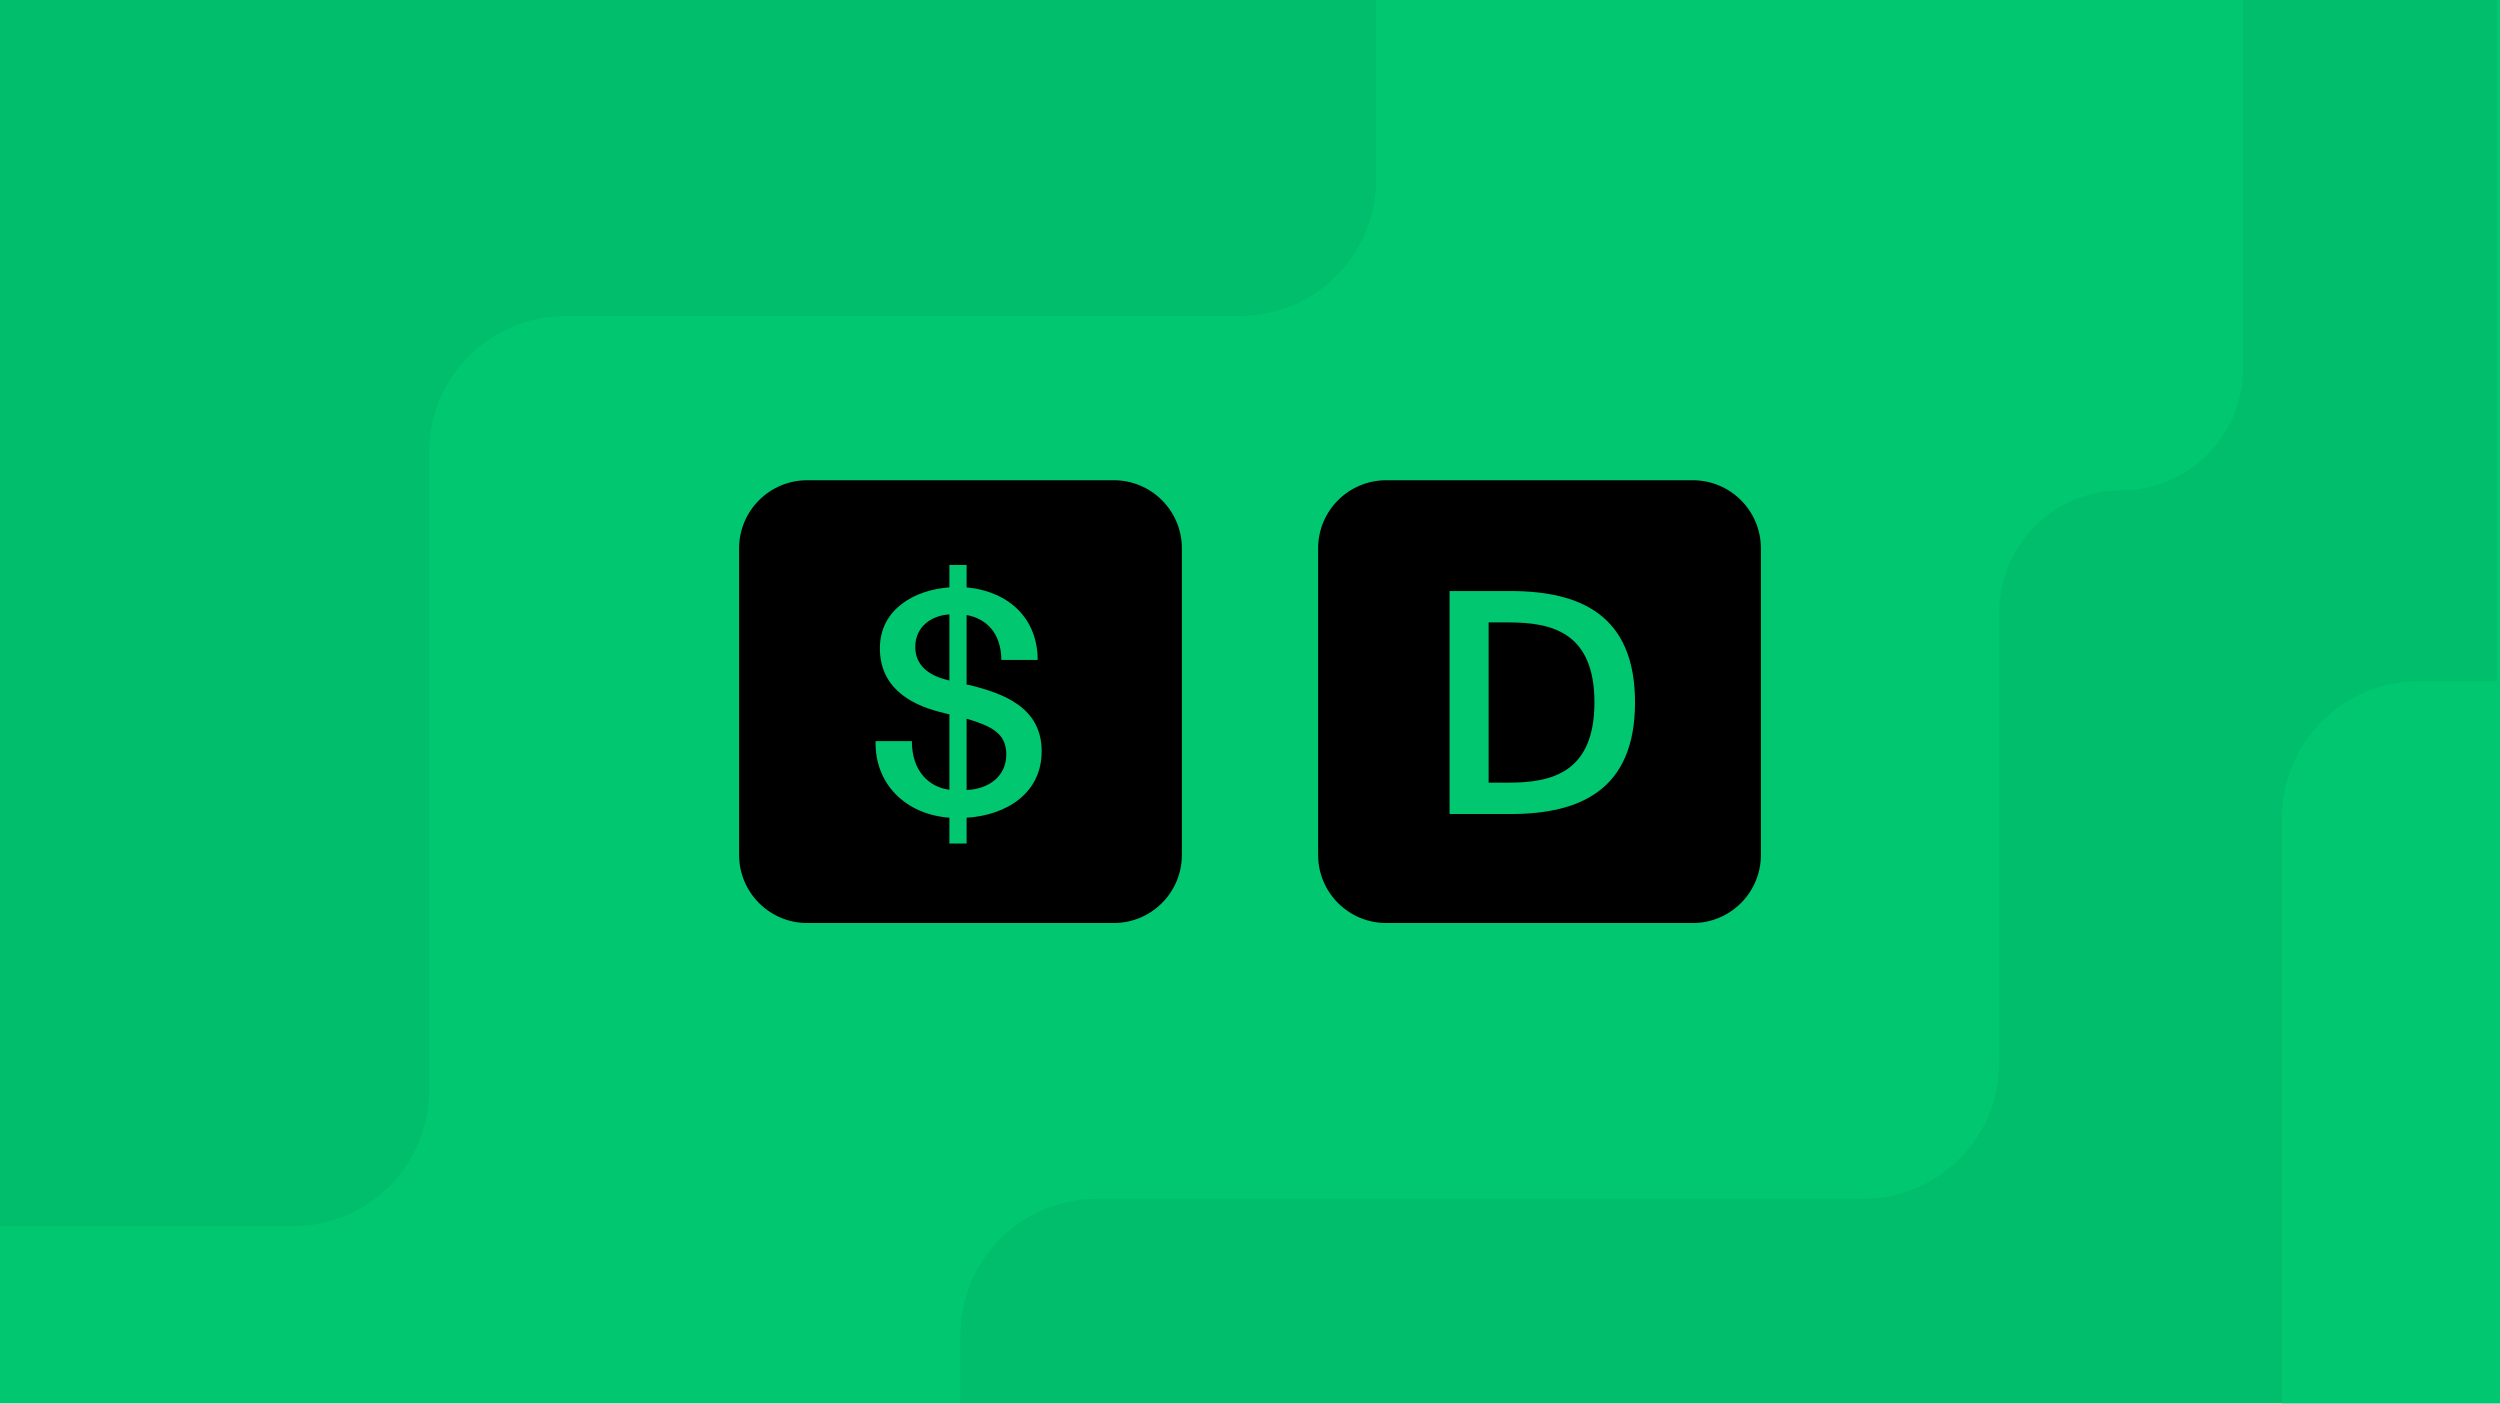
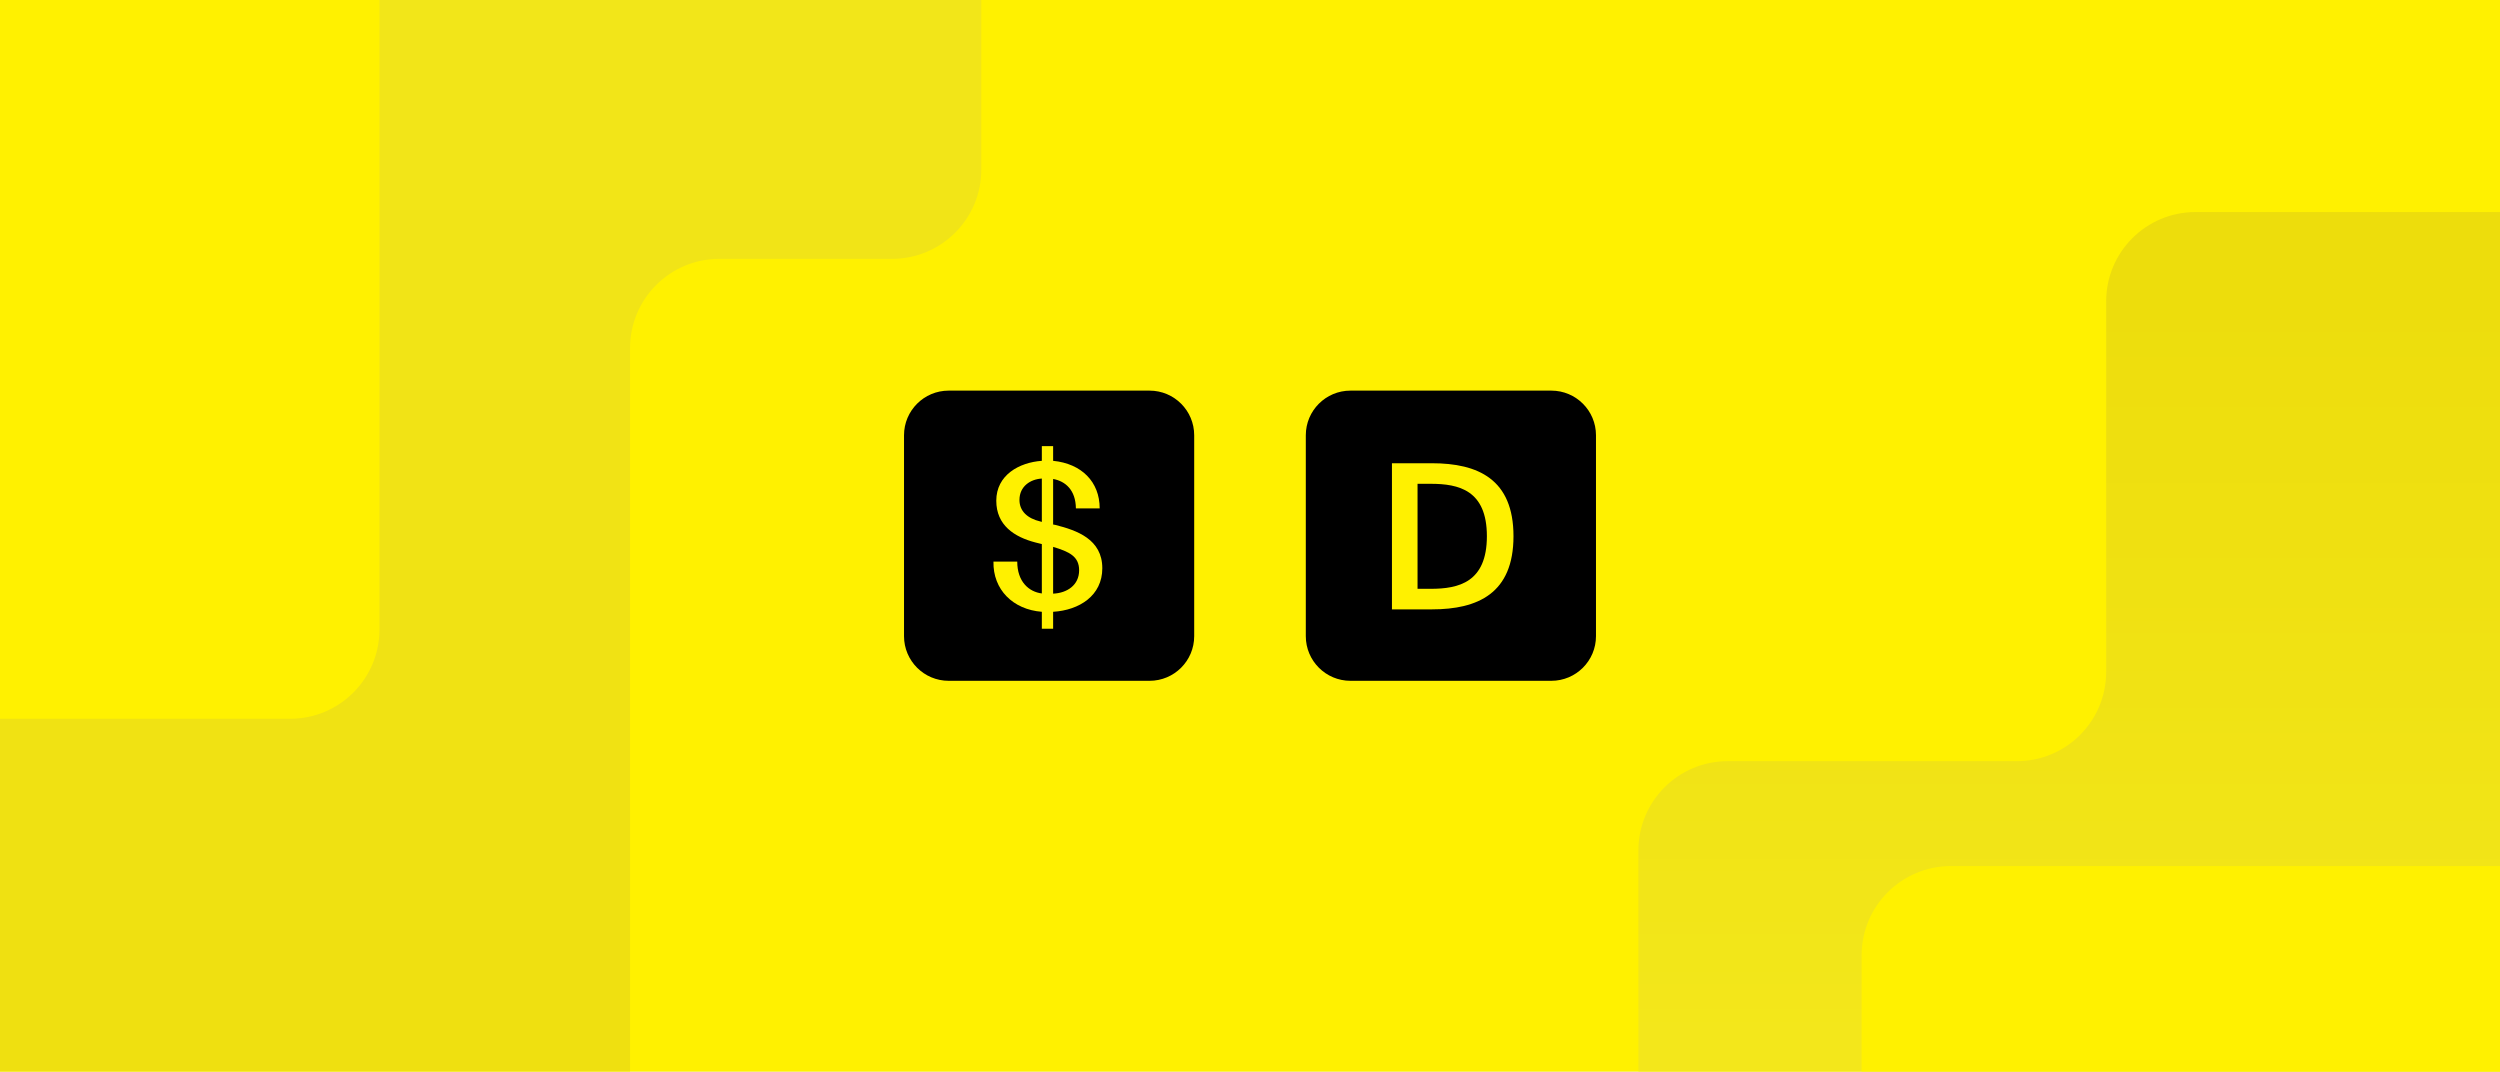
- <svg xmlns="http://www.w3.org/2000/svg" width="367" height="206" viewBox="0 0 367 206" fill="none">
-   <g clip-path="url(#clip0_3611_2620)">
-     <rect width="367" height="206" fill="#00C770" />
-     <rect x="108.5" y="70.5" width="65" height="65" rx="10" fill="black" />
-     <path d="M139.371 82.928H141.9V86.224C148.266 86.856 152.329 90.92 152.329 96.88H147.001C146.956 92.771 144.654 90.785 141.9 90.288V100.492L142.396 100.582C147.227 101.801 152.916 103.788 152.916 110.289C152.916 116.43 147.769 119.681 141.9 120.042V123.834H139.371V120.042C132.915 119.545 128.4 115.075 128.535 108.799H133.863C133.863 113.314 136.482 115.572 139.371 115.933V104.871L137.926 104.51C133.231 103.291 129.167 100.672 129.167 95.164C129.167 89.43 134.269 86.586 139.371 86.224V82.928ZM147.724 110.741C147.724 107.626 145.512 106.587 141.9 105.503V115.978C145.015 115.843 147.724 114.082 147.724 110.741ZM134.359 94.984C134.359 97.512 136.165 99.137 139.055 99.815L139.371 99.905V90.198C136.843 90.333 134.359 91.913 134.359 94.984Z" fill="#00C770" />
-     <rect x="193.5" y="70.5" width="65" height="65" rx="10" fill="black" />
-     <path d="M234.062 103.111C234.062 92.771 227.741 91.371 221.465 91.371H218.53V114.895H221.465C227.741 114.895 234.062 113.45 234.062 103.111ZM212.796 86.766H221.736C232.075 86.766 240.021 90.333 240.021 103.111C240.021 115.888 232.075 119.5 221.736 119.5H212.796V86.766Z" fill="#00C770" />
-     <path d="M202 26.379L202 -1L-5 -1L-5 180L43 180C54.046 180 63 171.046 63 160L63 66.379C63 55.334 71.954 46.379 83 46.379L182 46.379C193.046 46.379 202 37.425 202 26.379Z" fill="black" fill-opacity="0.05" />
-     <path d="M273.5 176L161 176C149.954 176 141 184.954 141 196L141 224.5C141 235.546 149.954 244.5 161 244.5L346.5 244.5C357.546 244.5 366.5 235.546 366.5 224.5L366.5 -19.894C366.5 -30.17 358.17 -38.5 347.894 -38.5C337.618 -38.5 329.287 -30.17 329.287 -19.894L329.287 54.106C329.287 63.989 321.276 72 311.394 72C301.511 72 293.5 80.011 293.5 89.894L293.5 156C293.5 167.046 284.546 176 273.5 176Z" fill="black" fill-opacity="0.05" />
-     <path fill-rule="evenodd" clip-rule="evenodd" d="M335 120C335 108.954 343.954 100 355 100L388 100C399.046 100 408 108.954 408 120L408 318.406C408 318.41 408 318.415 408 318.419L408 366.893L408 424.111C408 424.115 408 424.12 408 424.124L408 481C408 492.046 399.046 501 388 501L304 501C292.954 501 284 492.046 284 481L284 318.419C284 307.373 292.954 298.419 304 298.419L315 298.419C326.046 298.419 335 289.464 335 278.419L335 120Z" fill="#00C770" />
+ <svg xmlns="http://www.w3.org/2000/svg" width="560" height="240" viewBox="0 0 560 240" fill="none">
+   <g clip-path="url(#clip0_4723_13139)">
+     <rect width="560" height="240" fill="#FFF100" />
+     <g clip-path="url(#clip1_4723_13139)">
+       <rect width="560" height="240" fill="#FFF100" />
+       <path d="M387 170.5L451.783 170.5C462.828 170.5 471.782 161.546 471.782 150.5L471.782 67.5C471.782 56.454 480.737 47.5 491.782 47.5L692.082 47.5C703.128 47.5 712.082 56.454 712.082 67.5L712.082 241.913C712.082 252.958 703.128 261.913 692.082 261.913L387 261.913C375.954 261.913 367 252.958 367 241.913L367 190.5C367 179.454 375.954 170.5 387 170.5Z" fill="url(#paint0_linear_4723_13139)" />
+       <path d="M141.127 314L141.127 77.984C141.127 66.938 150.081 57.984 161.127 57.984L199.812 57.984C210.857 57.984 219.812 49.03 219.812 37.984L219.812 -87C219.812 -98.046 210.857 -107 199.812 -107L-54 -107C-65.046 -107 -74 -98.046 -74 -87L-74 314C-74 325.046 -65.046 334 -54 334L121.127 334C132.173 334 141.127 325.046 141.127 314Z" fill="url(#paint1_linear_4723_13139)" />
+       <rect x="417" y="194" width="546" height="169" rx="20" fill="#FFF100" />
+       <rect x="-513" y="-43" width="598" height="204" rx="20" fill="#FFF100" />
+     </g>
+     <rect x="202.5" y="87.5" width="65" height="65" rx="10" fill="black" />
+     <path d="M233.371 99.928H235.9V103.224C242.266 103.857 246.329 107.92 246.329 113.88H241.001C240.956 109.771 238.654 107.785 235.9 107.288V117.492L236.396 117.582C241.227 118.801 246.916 120.788 246.916 127.289C246.916 133.43 241.769 136.681 235.9 137.042V140.834H233.371V137.042C226.915 136.545 222.4 132.075 222.535 125.799H227.863C227.863 130.314 230.482 132.572 233.371 132.933V121.871L231.926 121.51C227.231 120.291 223.167 117.672 223.167 112.164C223.167 106.43 228.269 103.586 233.371 103.224V99.928ZM241.724 127.741C241.724 124.626 239.512 123.587 235.9 122.503V132.978C239.015 132.843 241.724 131.082 241.724 127.741ZM228.359 111.984C228.359 114.512 230.165 116.137 233.055 116.815L233.371 116.905V107.198C230.843 107.333 228.359 108.913 228.359 111.984Z" fill="#FFF100" />
+     <rect x="292.5" y="87.5" width="65" height="65" rx="10" fill="black" />
+     <path d="M333.062 120.111C333.062 109.771 326.741 108.372 320.465 108.372H317.53V131.895H320.465C326.741 131.895 333.062 130.45 333.062 120.111ZM311.796 103.766H320.736C331.075 103.766 339.021 107.333 339.021 120.111C339.021 132.888 331.075 136.5 320.736 136.5H311.796V103.766Z" fill="#FFF100" />
  </g>
  <defs>
-     <clipPath id="clip0_3611_2620">
-       <rect width="367" height="206" fill="white" />
+     <linearGradient id="paint0_linear_4723_13139" x1="400.322" y1="65.999" x2="400.322" y2="234.499" gradientUnits="userSpaceOnUse">
+       <stop stop-color="#EDDD0C" />
+       <stop offset="1" stop-color="#F3E71B" />
+     </linearGradient>
+     <linearGradient id="paint1_linear_4723_13139" x1="72.906" y1="349.513" x2="72.906" y2="-53.814" gradientUnits="userSpaceOnUse">
+       <stop stop-color="#EDDD0C" />
+       <stop offset="1" stop-color="#F3E71B" />
+     </linearGradient>
+     <clipPath id="clip0_4723_13139">
+       <rect width="560" height="240" fill="white" />
+     </clipPath>
+     <clipPath id="clip1_4723_13139">
+       <rect width="560" height="240" fill="white" />
    </clipPath>
  </defs>
</svg>
